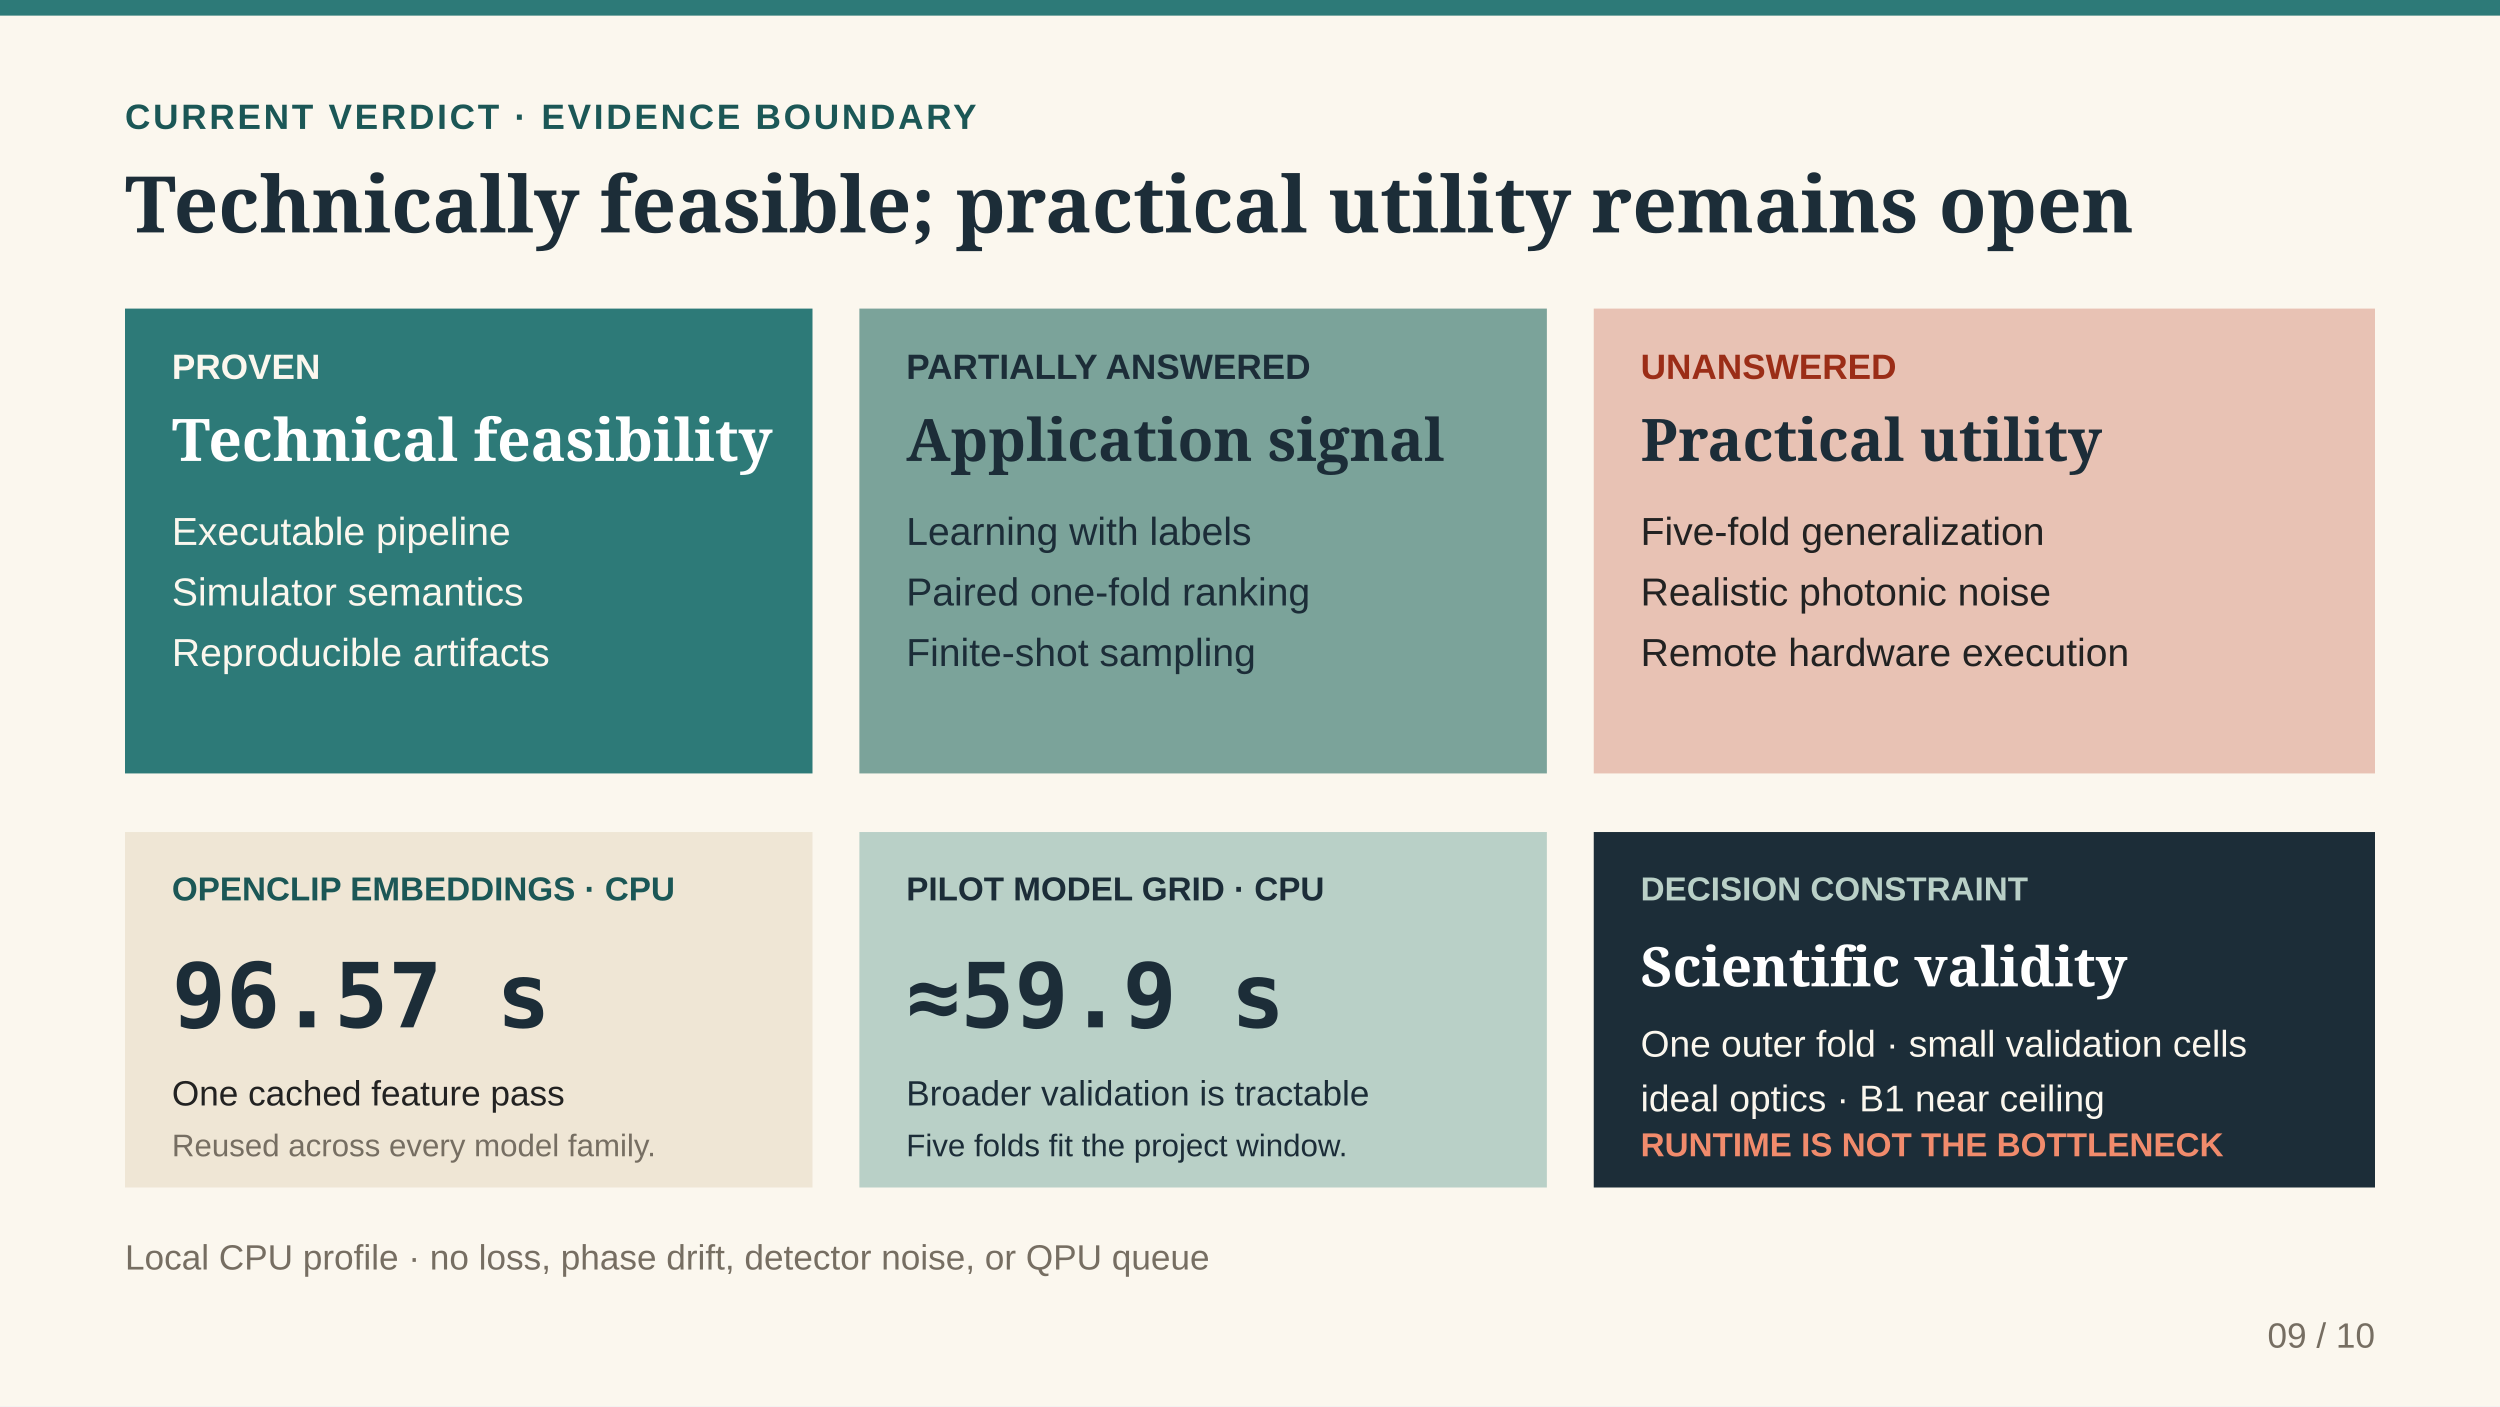
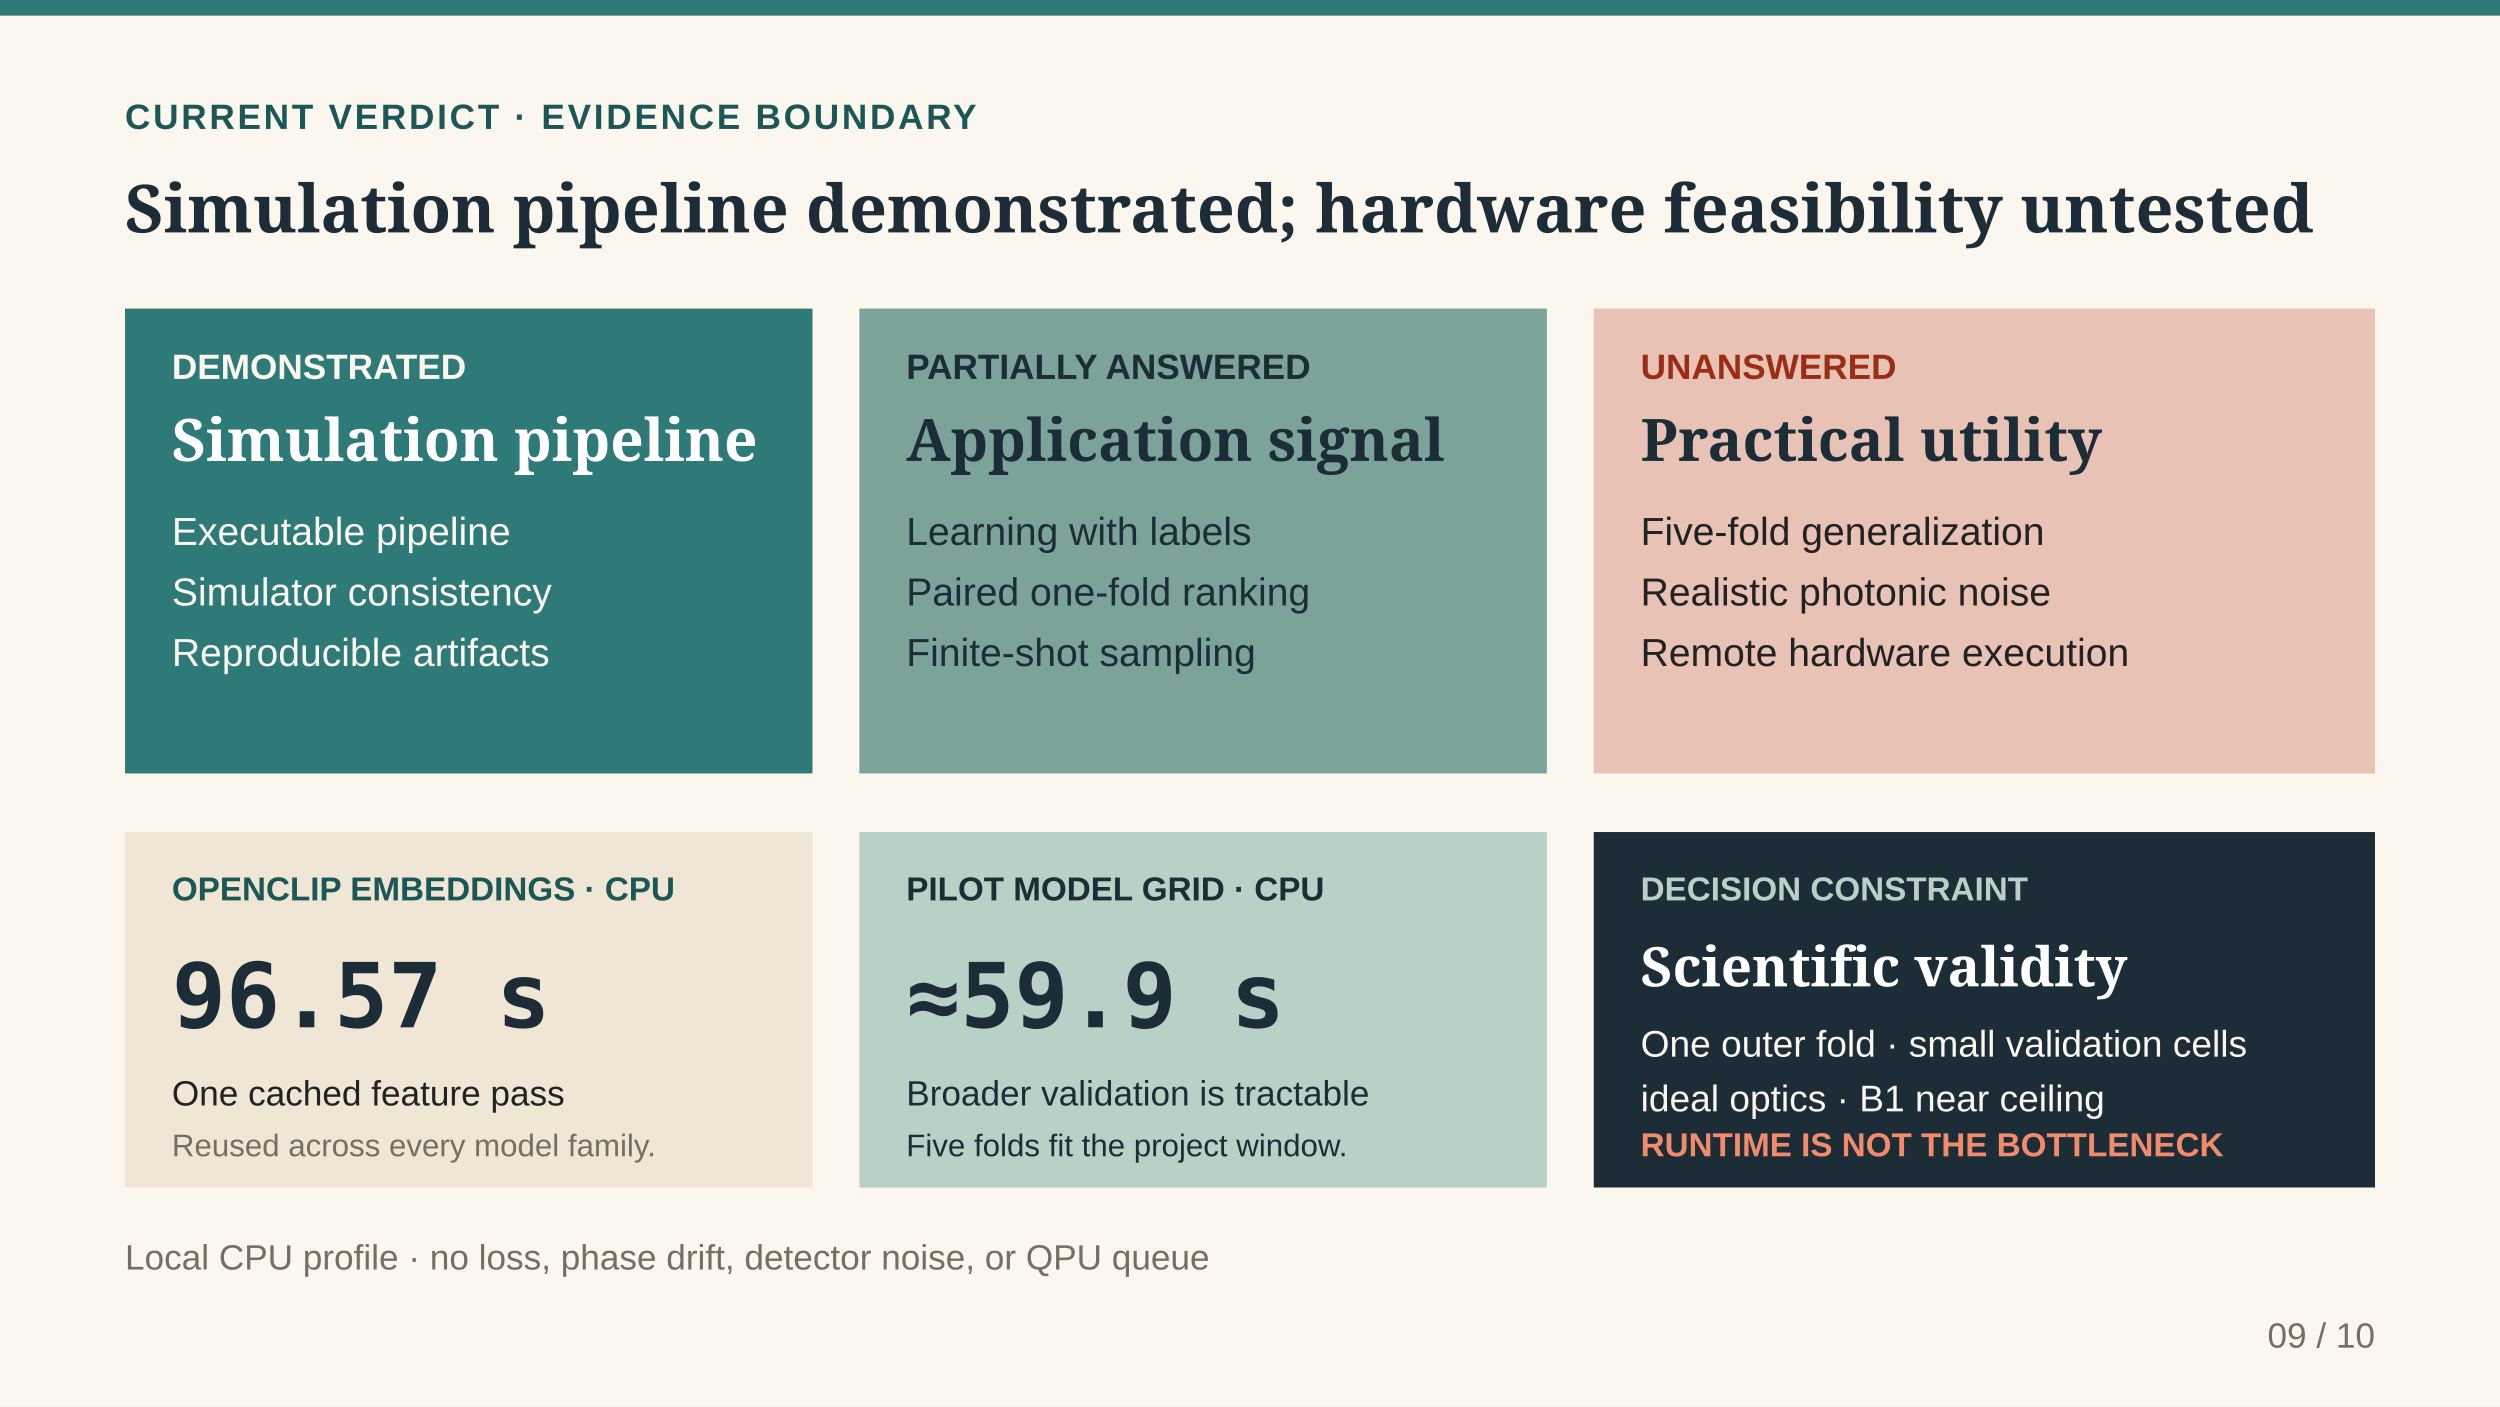
<svg xmlns="http://www.w3.org/2000/svg" width="1280" height="720" viewBox="0 0 1280 720" data-pptx-page-role="content">
  <rect id="page-bg" data-pptx-role="background" x="0" y="0" width="1280" height="720" fill="#FBF7EE" />
  <rect id="top-rule" data-pptx-role="decoration" x="0" y="0" width="1280" height="8" fill="#2D7A78" />
  <g id="header" data-pptx-bounds="64 38 1152 100">
    <text x="64" y="66" font-family="Arial" font-size="18" font-weight="700" letter-spacing="1.4" fill="#1B5756">CURRENT VERDICT · EVIDENCE BOUNDARY</text>
-     <text x="64" y="119" font-family="Georgia" font-size="40" font-weight="700" fill="#1C2D38">Technically feasible; practical utility remains open</text>
+     <text x="64" y="119" font-family="Georgia" font-size="34" font-weight="700" fill="#1C2D38">Simulation pipeline demonstrated; hardware feasibility untested</text>
  </g>
  <g id="evidence-tiers" data-pptx-bounds="64 158 1152 238">
    <rect x="64" y="158" width="352" height="238" fill="#2D7A78" />
-     <text x="88" y="194" font-family="Arial" font-size="18" font-weight="700" fill="#FBF7EE">PROVEN</text>
-     <text x="88" y="236" font-family="Georgia" font-size="30" font-weight="700" fill="#FFFFFF">Technical feasibility</text>
-     <text font-family="Arial" fill="#FBF7EE" font-size="20" x="88" y="279">Executable pipeline</text>
-     <text font-family="Arial" fill="#FBF7EE" font-size="20" x="88" y="310">Simulator semantics</text>
-     <text font-family="Arial" fill="#FBF7EE" font-size="20" x="88" y="341">Reproducible artifacts</text>
+     <text x="88" y="194" font-family="Arial" font-size="18" font-weight="700" fill="#FBF7EE">DEMONSTRATED</text>
+     <text x="88" y="236" font-family="Georgia" font-size="30" font-weight="700" fill="#FFFFFF">Simulation pipeline</text>
+     <text font-family="Arial" font-size="20" fill="#FBF7EE" x="88" y="279">Executable pipeline</text>
+     <text font-family="Arial" font-size="20" fill="#FBF7EE" x="88" y="310">Simulator consistency</text>
+     <text font-family="Arial" font-size="20" fill="#FBF7EE" x="88" y="341">Reproducible artifacts</text>
    <rect x="440" y="158" width="352" height="238" fill="#7BA39A" />
    <text x="464" y="194" font-family="Arial" font-size="18" font-weight="700" fill="#1C2D38">PARTIALLY ANSWERED</text>
    <text x="464" y="236" font-family="Georgia" font-size="30" font-weight="700" fill="#1C2D38">Application signal</text>
-     <text font-family="Arial" fill="#1C2D38" font-size="20" x="464" y="279">Learning with labels</text>
-     <text font-family="Arial" fill="#1C2D38" font-size="20" x="464" y="310">Paired one-fold ranking</text>
-     <text font-family="Arial" fill="#1C2D38" font-size="20" x="464" y="341">Finite-shot sampling</text>
+     <text font-family="Arial" font-size="20" fill="#1C2D38" x="464" y="279">Learning with labels</text>
+     <text font-family="Arial" font-size="20" fill="#1C2D38" x="464" y="310">Paired one-fold ranking</text>
+     <text font-family="Arial" font-size="20" fill="#1C2D38" x="464" y="341">Finite-shot sampling</text>
    <rect x="816" y="158" width="400" height="238" fill="#E8C2B4" />
    <text x="840" y="194" font-family="Arial" font-size="18" font-weight="700" fill="#9B2D17">UNANSWERED</text>
    <text x="840" y="236" font-family="Georgia" font-size="30" font-weight="700" fill="#1C2D38">Practical utility</text>
-     <text font-family="Arial" fill="#222222" font-size="20" x="840" y="279">Five-fold generalization</text>
-     <text font-family="Arial" fill="#222222" font-size="20" x="840" y="310">Realistic photonic noise</text>
-     <text font-family="Arial" fill="#222222" font-size="20" x="840" y="341">Remote hardware execution</text>
+     <text font-family="Arial" font-size="20" fill="#222222" x="840" y="279">Five-fold generalization</text>
+     <text font-family="Arial" font-size="20" fill="#222222" x="840" y="310">Realistic photonic noise</text>
+     <text font-family="Arial" font-size="20" fill="#222222" x="840" y="341">Remote hardware execution</text>
  </g>
  <g id="runtime-proof" data-pptx-bounds="64 426 1152 182">
    <rect x="64" y="426" width="352" height="182" fill="#EFE6D5" />
    <text x="88" y="461" font-family="Arial" font-size="17" font-weight="700" fill="#1B5756">OPENCLIP EMBEDDINGS · CPU</text>
    <text x="88" y="526" font-family="Consolas" font-size="46" font-weight="700" fill="#1C2D38">96.57 s</text>
    <text x="88" y="566" font-family="Arial" font-size="18" fill="#222222">One cached feature pass</text>
    <text x="88" y="592" font-family="Arial" font-size="16" fill="#766E62">Reused across every model family.</text>
    <rect x="440" y="426" width="352" height="182" fill="#B9D0C7" />
    <text x="464" y="461" font-family="Arial" font-size="17" font-weight="700" fill="#1C2D38">PILOT MODEL GRID · CPU</text>
    <text x="464" y="526" font-family="Consolas" font-size="46" font-weight="700" fill="#1C2D38">≈59.9 s</text>
    <text x="464" y="566" font-family="Arial" font-size="18" fill="#1C2D38">Broader validation is tractable</text>
    <text x="464" y="592" font-family="Arial" font-size="16" fill="#1C2D38">Five folds fit the project window.</text>
    <rect x="816" y="426" width="400" height="182" fill="#1C2D38" />
    <text x="840" y="461" font-family="Arial" font-size="17" font-weight="700" fill="#B9D0C7">DECISION CONSTRAINT</text>
    <text x="840" y="505" font-family="Georgia" font-size="28" font-weight="700" fill="#FFFFFF">Scientific validity</text>
-     <text font-family="Arial" fill="#FBF7EE" font-size="19" x="840" y="541">One outer fold · small validation cells</text>
-     <text font-family="Arial" fill="#FBF7EE" font-size="19" x="840" y="569">ideal optics · B1 near ceiling</text>
+     <text font-family="Arial" font-size="19" fill="#FBF7EE" x="840" y="541">One outer fold · small validation cells</text>
+     <text font-family="Arial" font-size="19" fill="#FBF7EE" x="840" y="569">ideal optics · B1 near ceiling</text>
    <text x="840" y="592" font-family="Arial" font-size="17" font-weight="700" fill="#F18B6C">RUNTIME IS NOT THE BOTTLENECK</text>
  </g>
  <g id="source" data-pptx-bounds="64 625 1000 32">
    <text x="64" y="650" font-family="Arial" font-size="18" fill="#766E62">Local CPU profile · no loss, phase drift, detector noise, or QPU queue</text>
  </g>
  <g id="page-index" data-pptx-bounds="1124 667 92 30">
    <text x="1216" y="690" text-anchor="end" font-family="Arial" font-size="18" fill="#766E62">09 / 10</text>
  </g>
</svg>
